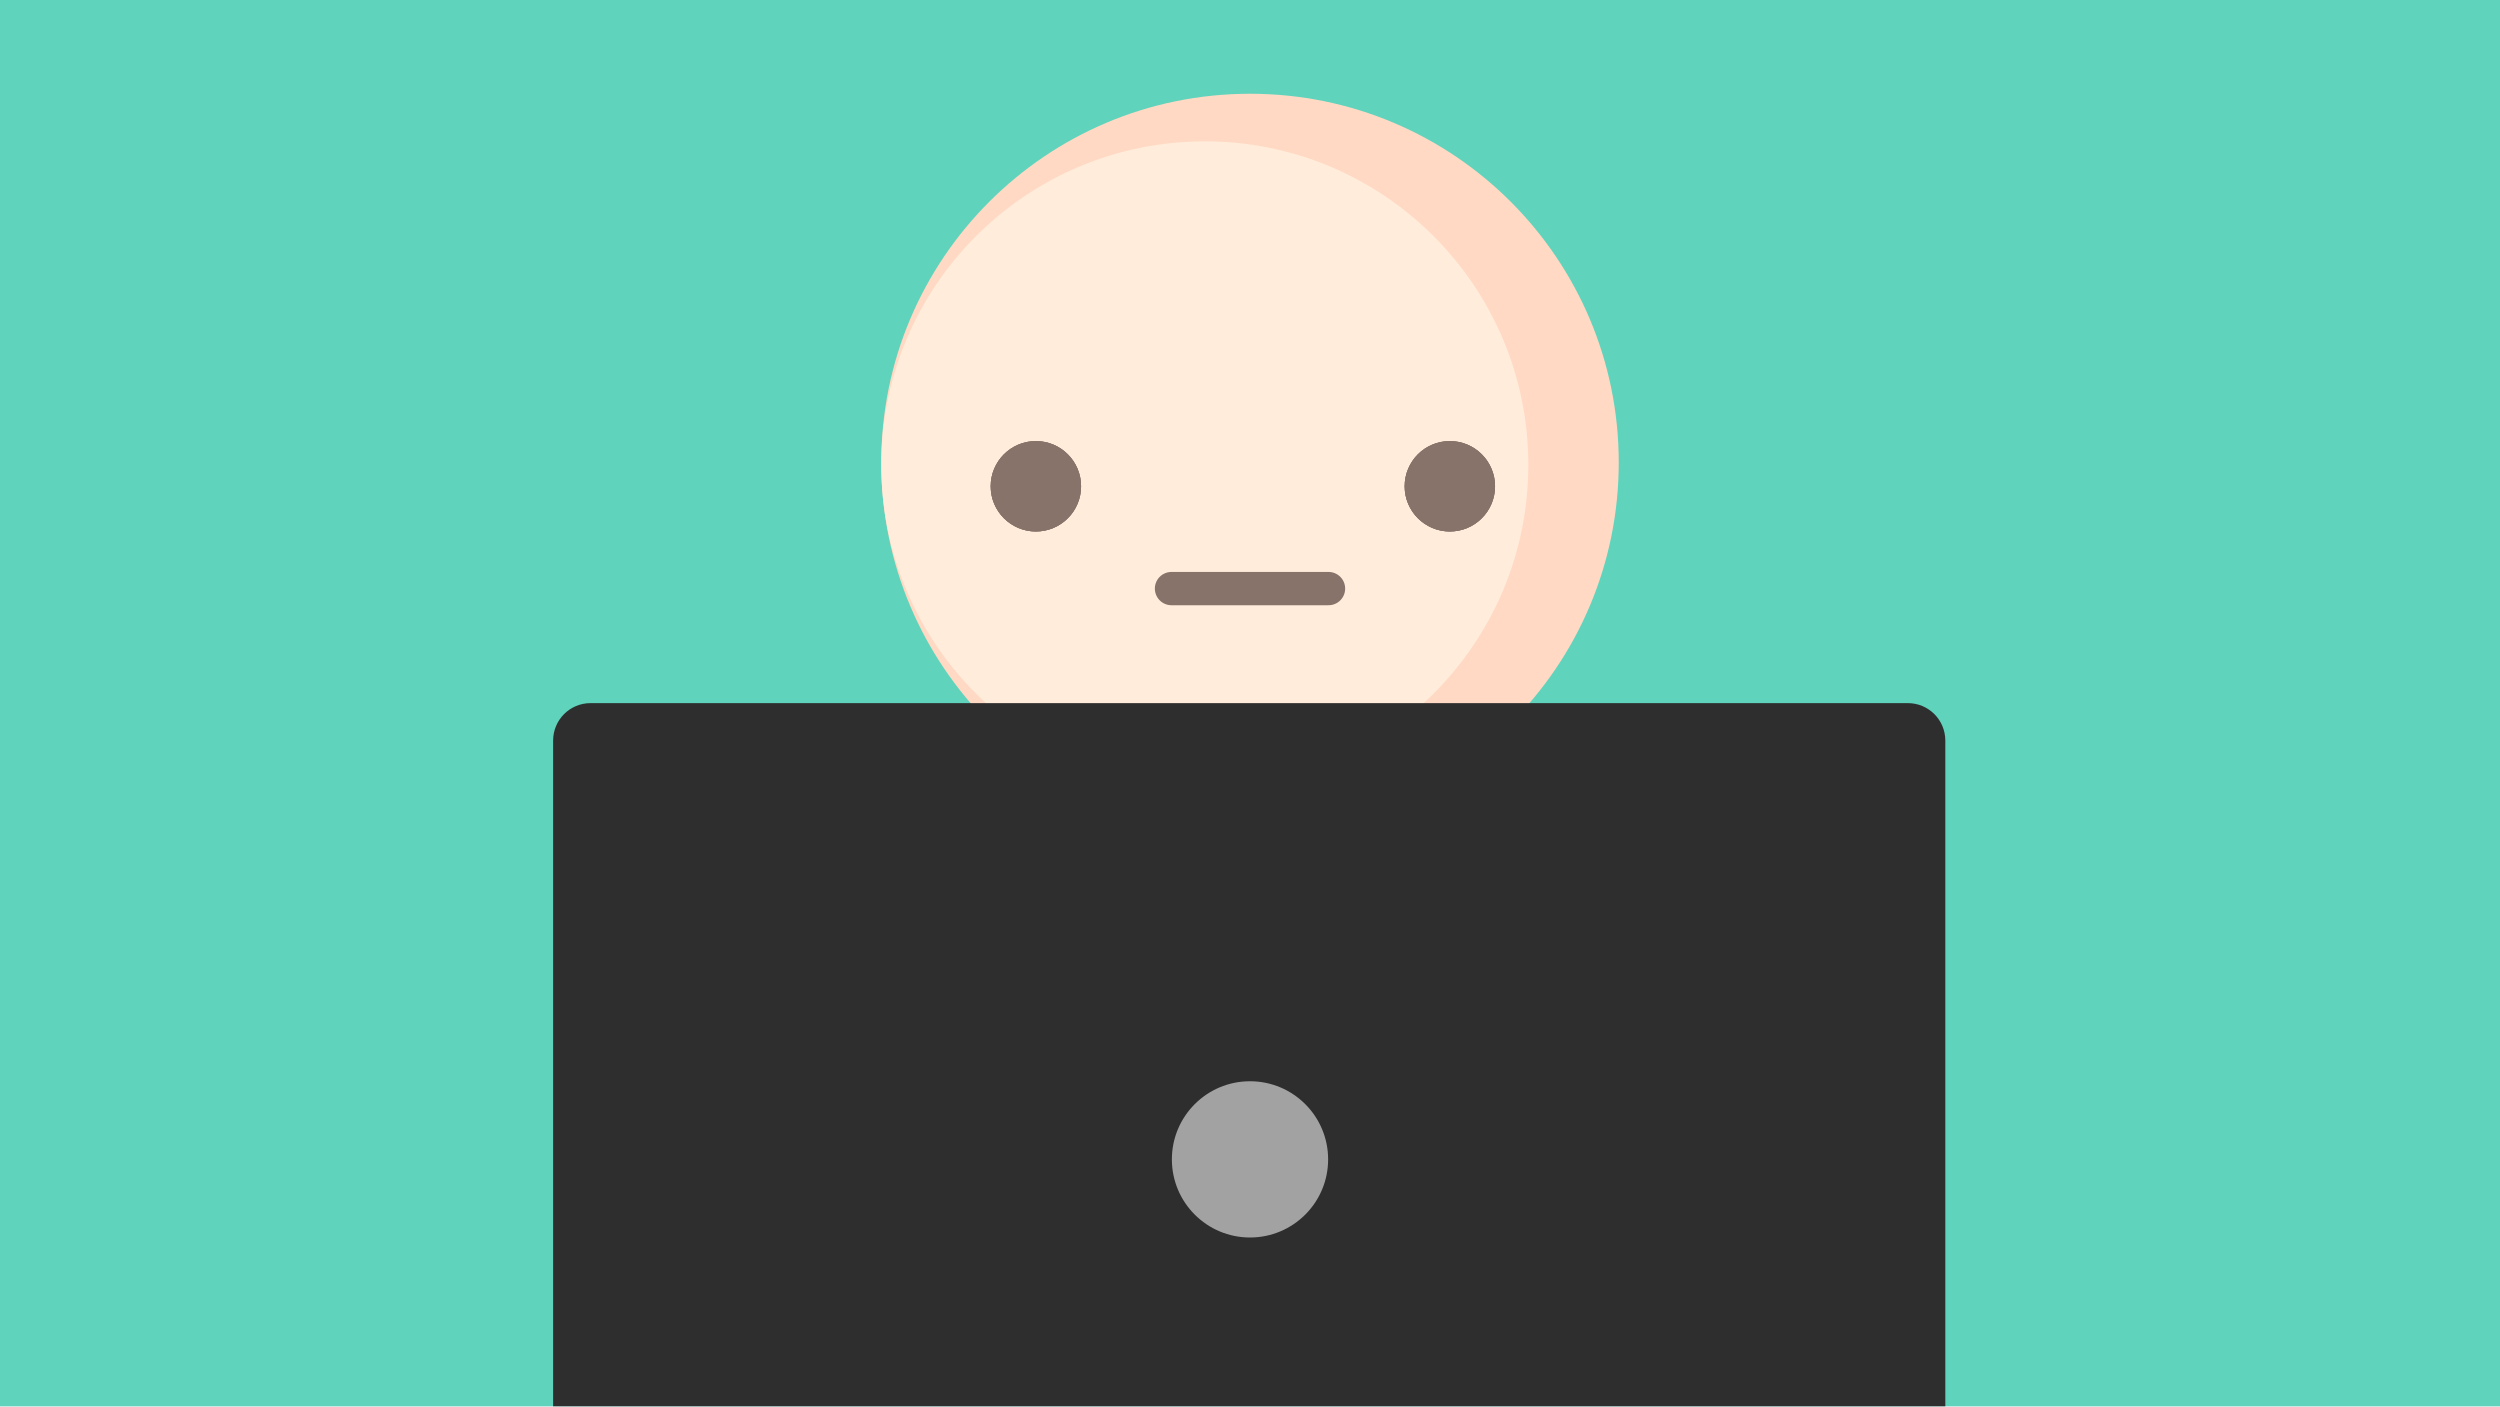
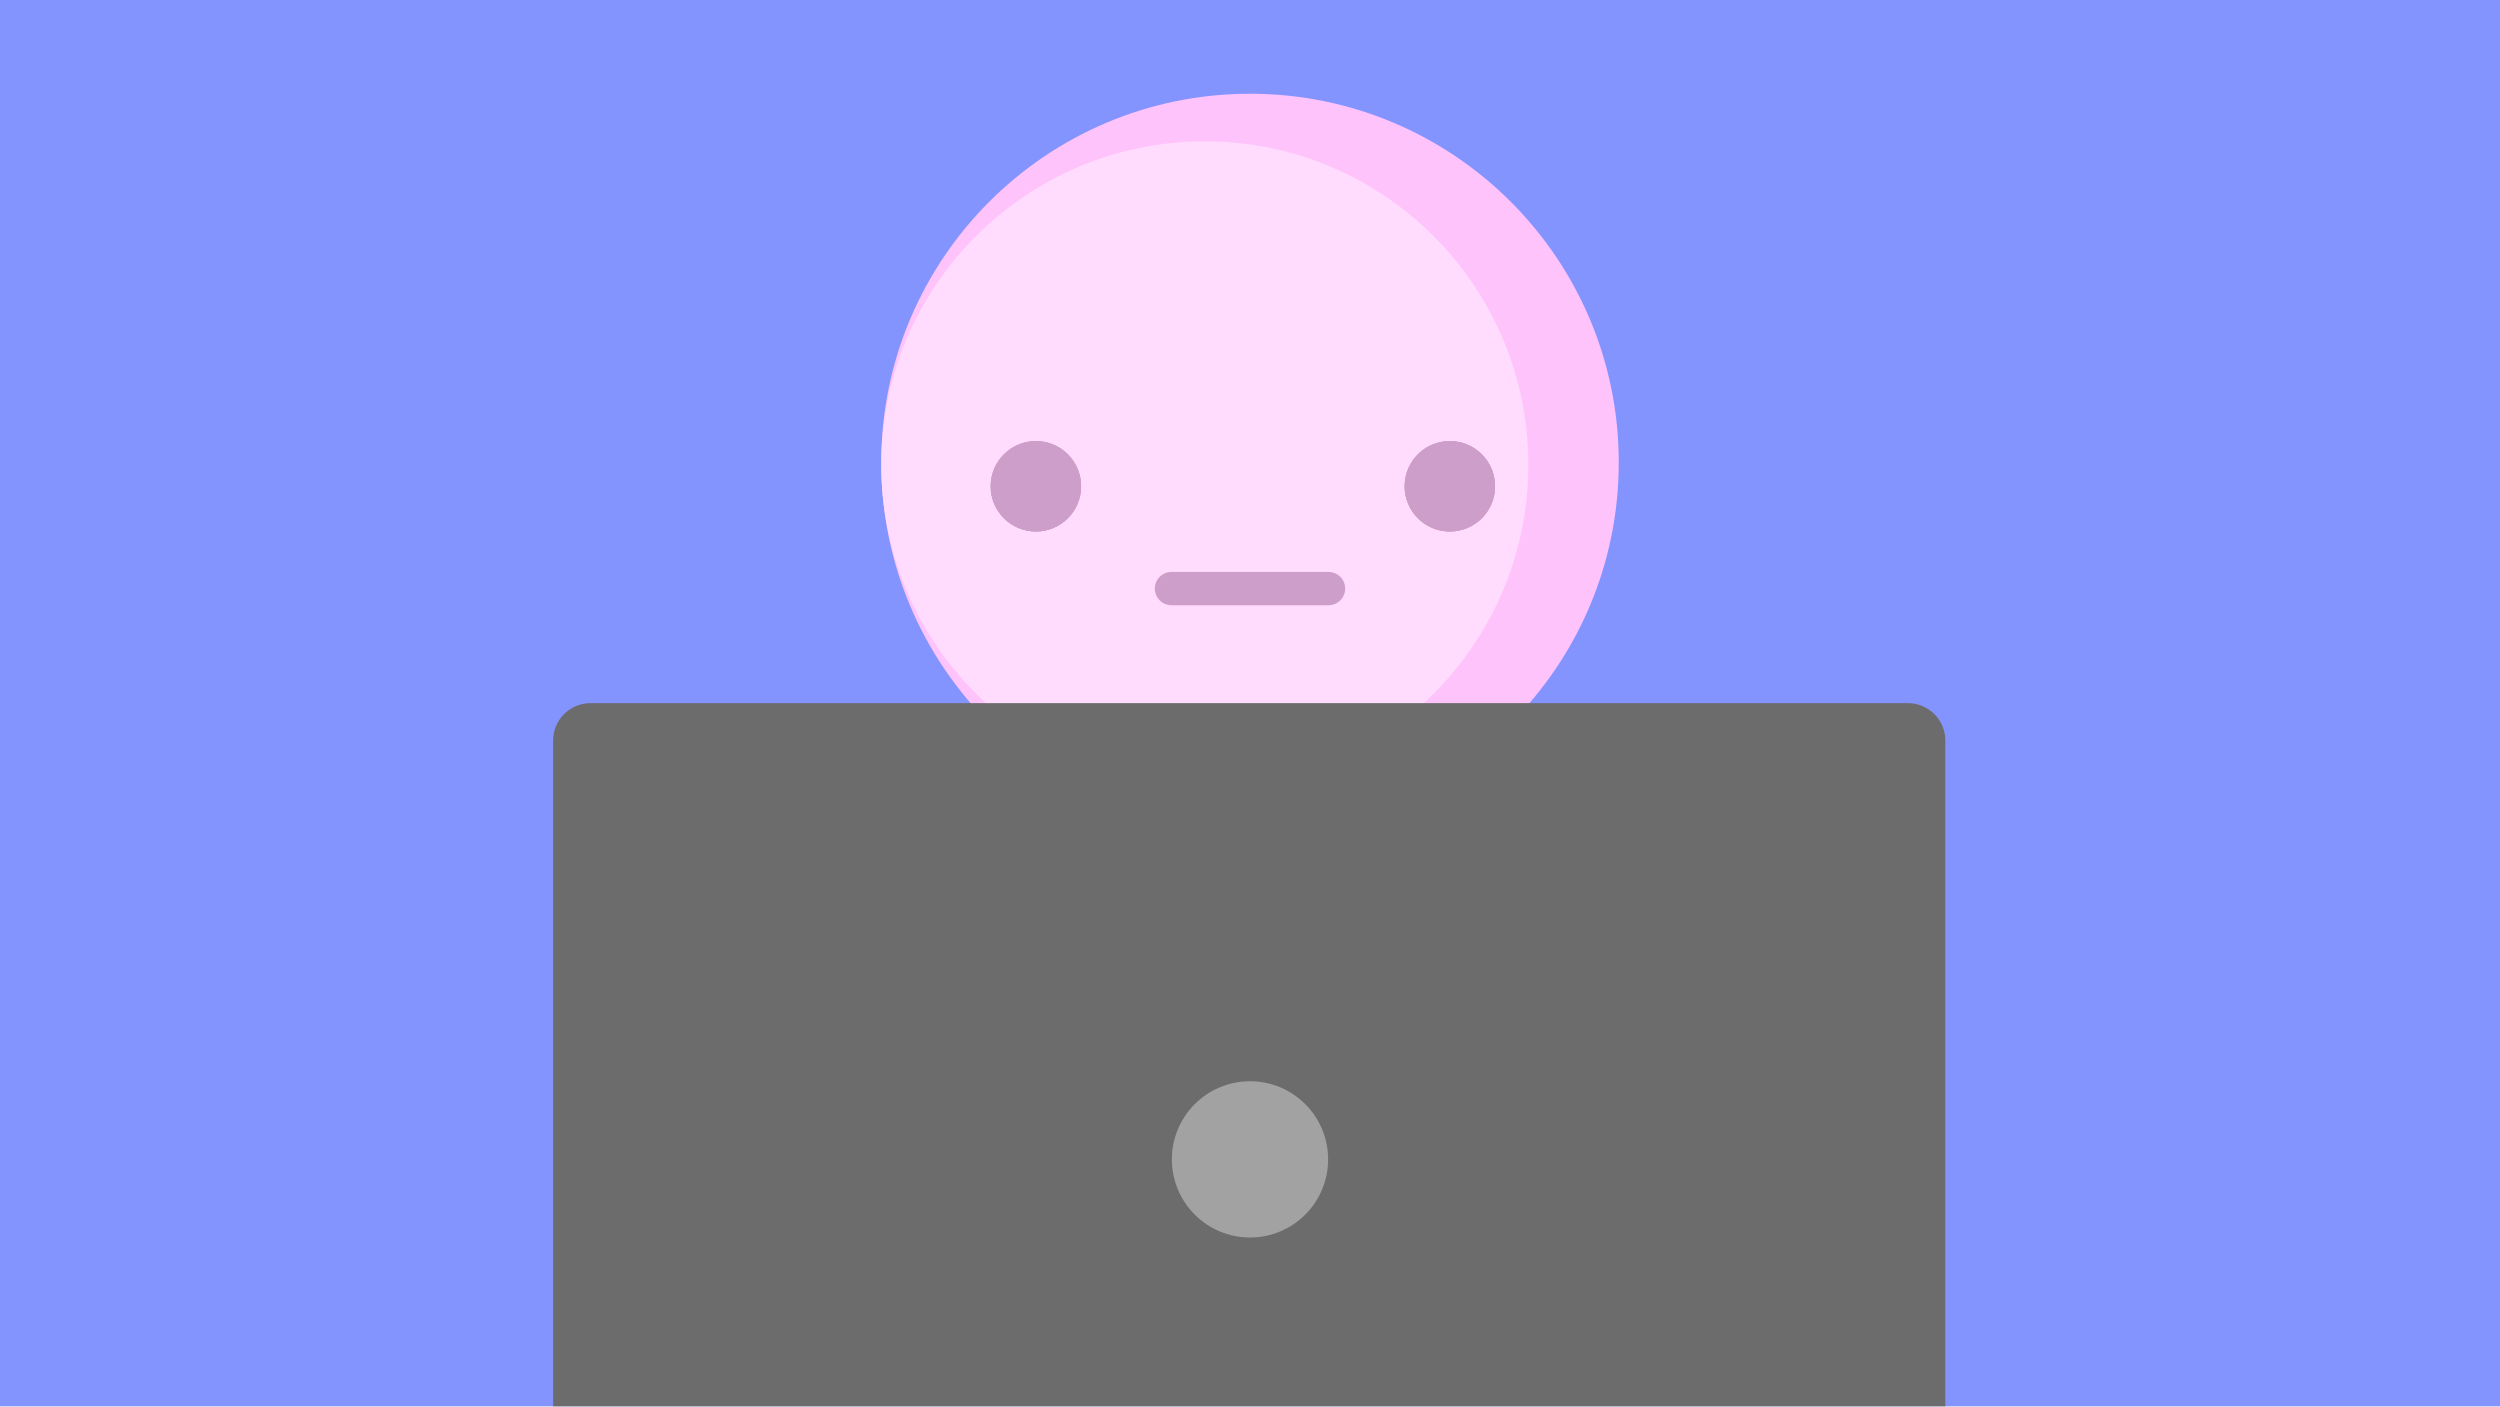
<svg xmlns="http://www.w3.org/2000/svg" width="1600" height="900" viewBox="0 0 1600 900" fill="none">
-   <g clip-path="url(#clip0_389_30684)">
-     <rect width="1600" height="900" fill="#5FD3BC" />
-     <circle cx="800" cy="296" r="236" fill="#FFD9C3" />
-     <circle cx="771.071" cy="297.522" r="207.071" fill="#FFECDB" />
-     <circle cx="662.96" cy="311.226" r="28.929" fill="#88736B" />
-     <circle cx="662.96" cy="311.226" r="28.929" fill="#88736B" />
-     <circle cx="662.96" cy="311.226" r="28.929" fill="#88736B" />
-     <circle cx="927.898" cy="311.226" r="28.929" fill="#88736B" />
-     <circle cx="927.898" cy="311.226" r="28.929" fill="#88736B" />
-     <circle cx="927.898" cy="311.226" r="28.929" fill="#88736B" />
-     <path d="M749.758 376.697H850.248" stroke="#88736B" stroke-width="21.316" stroke-linecap="round" />
-     <rect x="354" y="450" width="891" height="583" rx="23.952" fill="#2E2E2E" />
+   <g clip-path="url(#clip0_283_101021)">
+     <rect width="1600" height="900" fill="#8494FF" />
+     <circle cx="800" cy="296" r="236" fill="#FFC3FC" />
+     <circle cx="771.071" cy="297.522" r="207.071" fill="#FFDBFD" />
+     <circle cx="662.964" cy="311.226" r="28.929" fill="#CD9ECA" />
+     <circle cx="662.964" cy="311.226" r="28.929" fill="#CD9ECA" />
+     <circle cx="662.964" cy="311.226" r="28.929" fill="#CD9ECA" />
+     <circle cx="927.902" cy="311.226" r="28.929" fill="#CD9ECA" />
+     <circle cx="927.902" cy="311.226" r="28.929" fill="#CD9ECA" />
+     <circle cx="927.902" cy="311.226" r="28.929" fill="#CD9ECA" />
+     <path d="M749.754 376.697H850.244" stroke="#CD9ECA" stroke-width="21.316" stroke-linecap="round" />
+     <rect x="354" y="450" width="891" height="583" rx="23.952" fill="#6C6C6C" />
    <rect x="750" y="692" width="100" height="100" rx="50" fill="#A2A2A2" />
  </g>
  <defs>
-     <clipPath id="clip0_389_30684">
+     <clipPath id="clip0_283_101021">
      <rect width="1600" height="900" fill="white" />
    </clipPath>
  </defs>
</svg>
